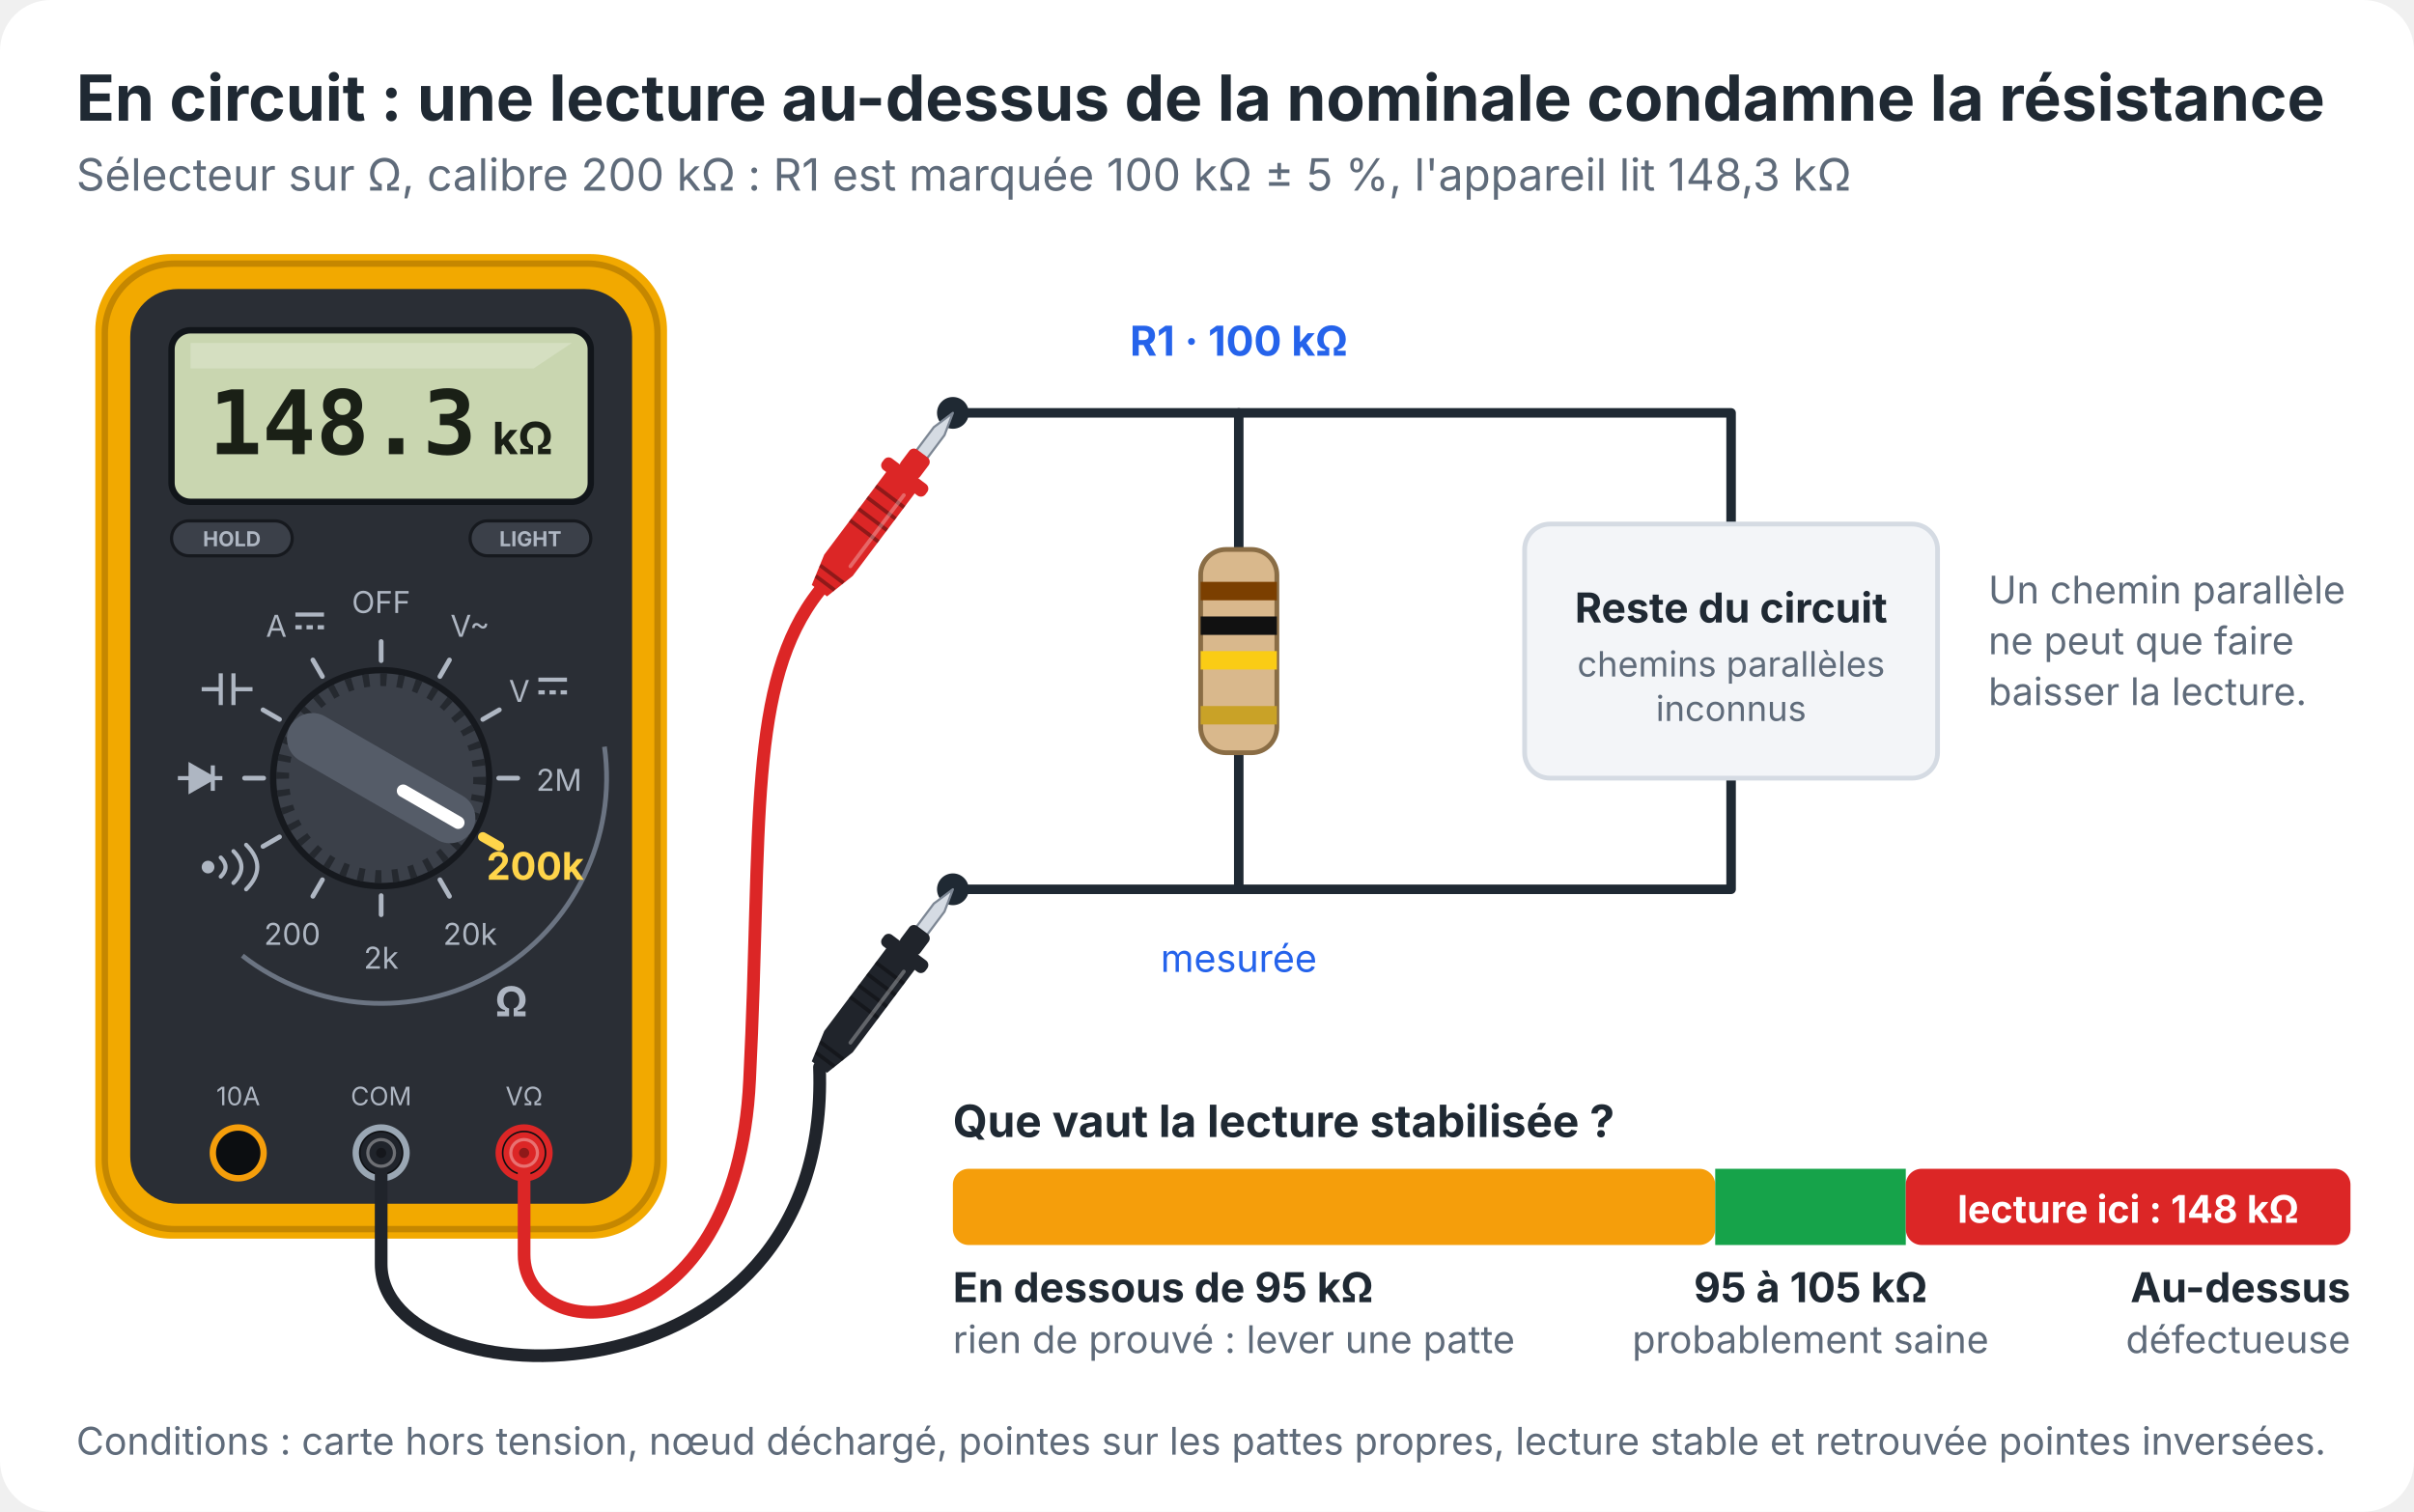
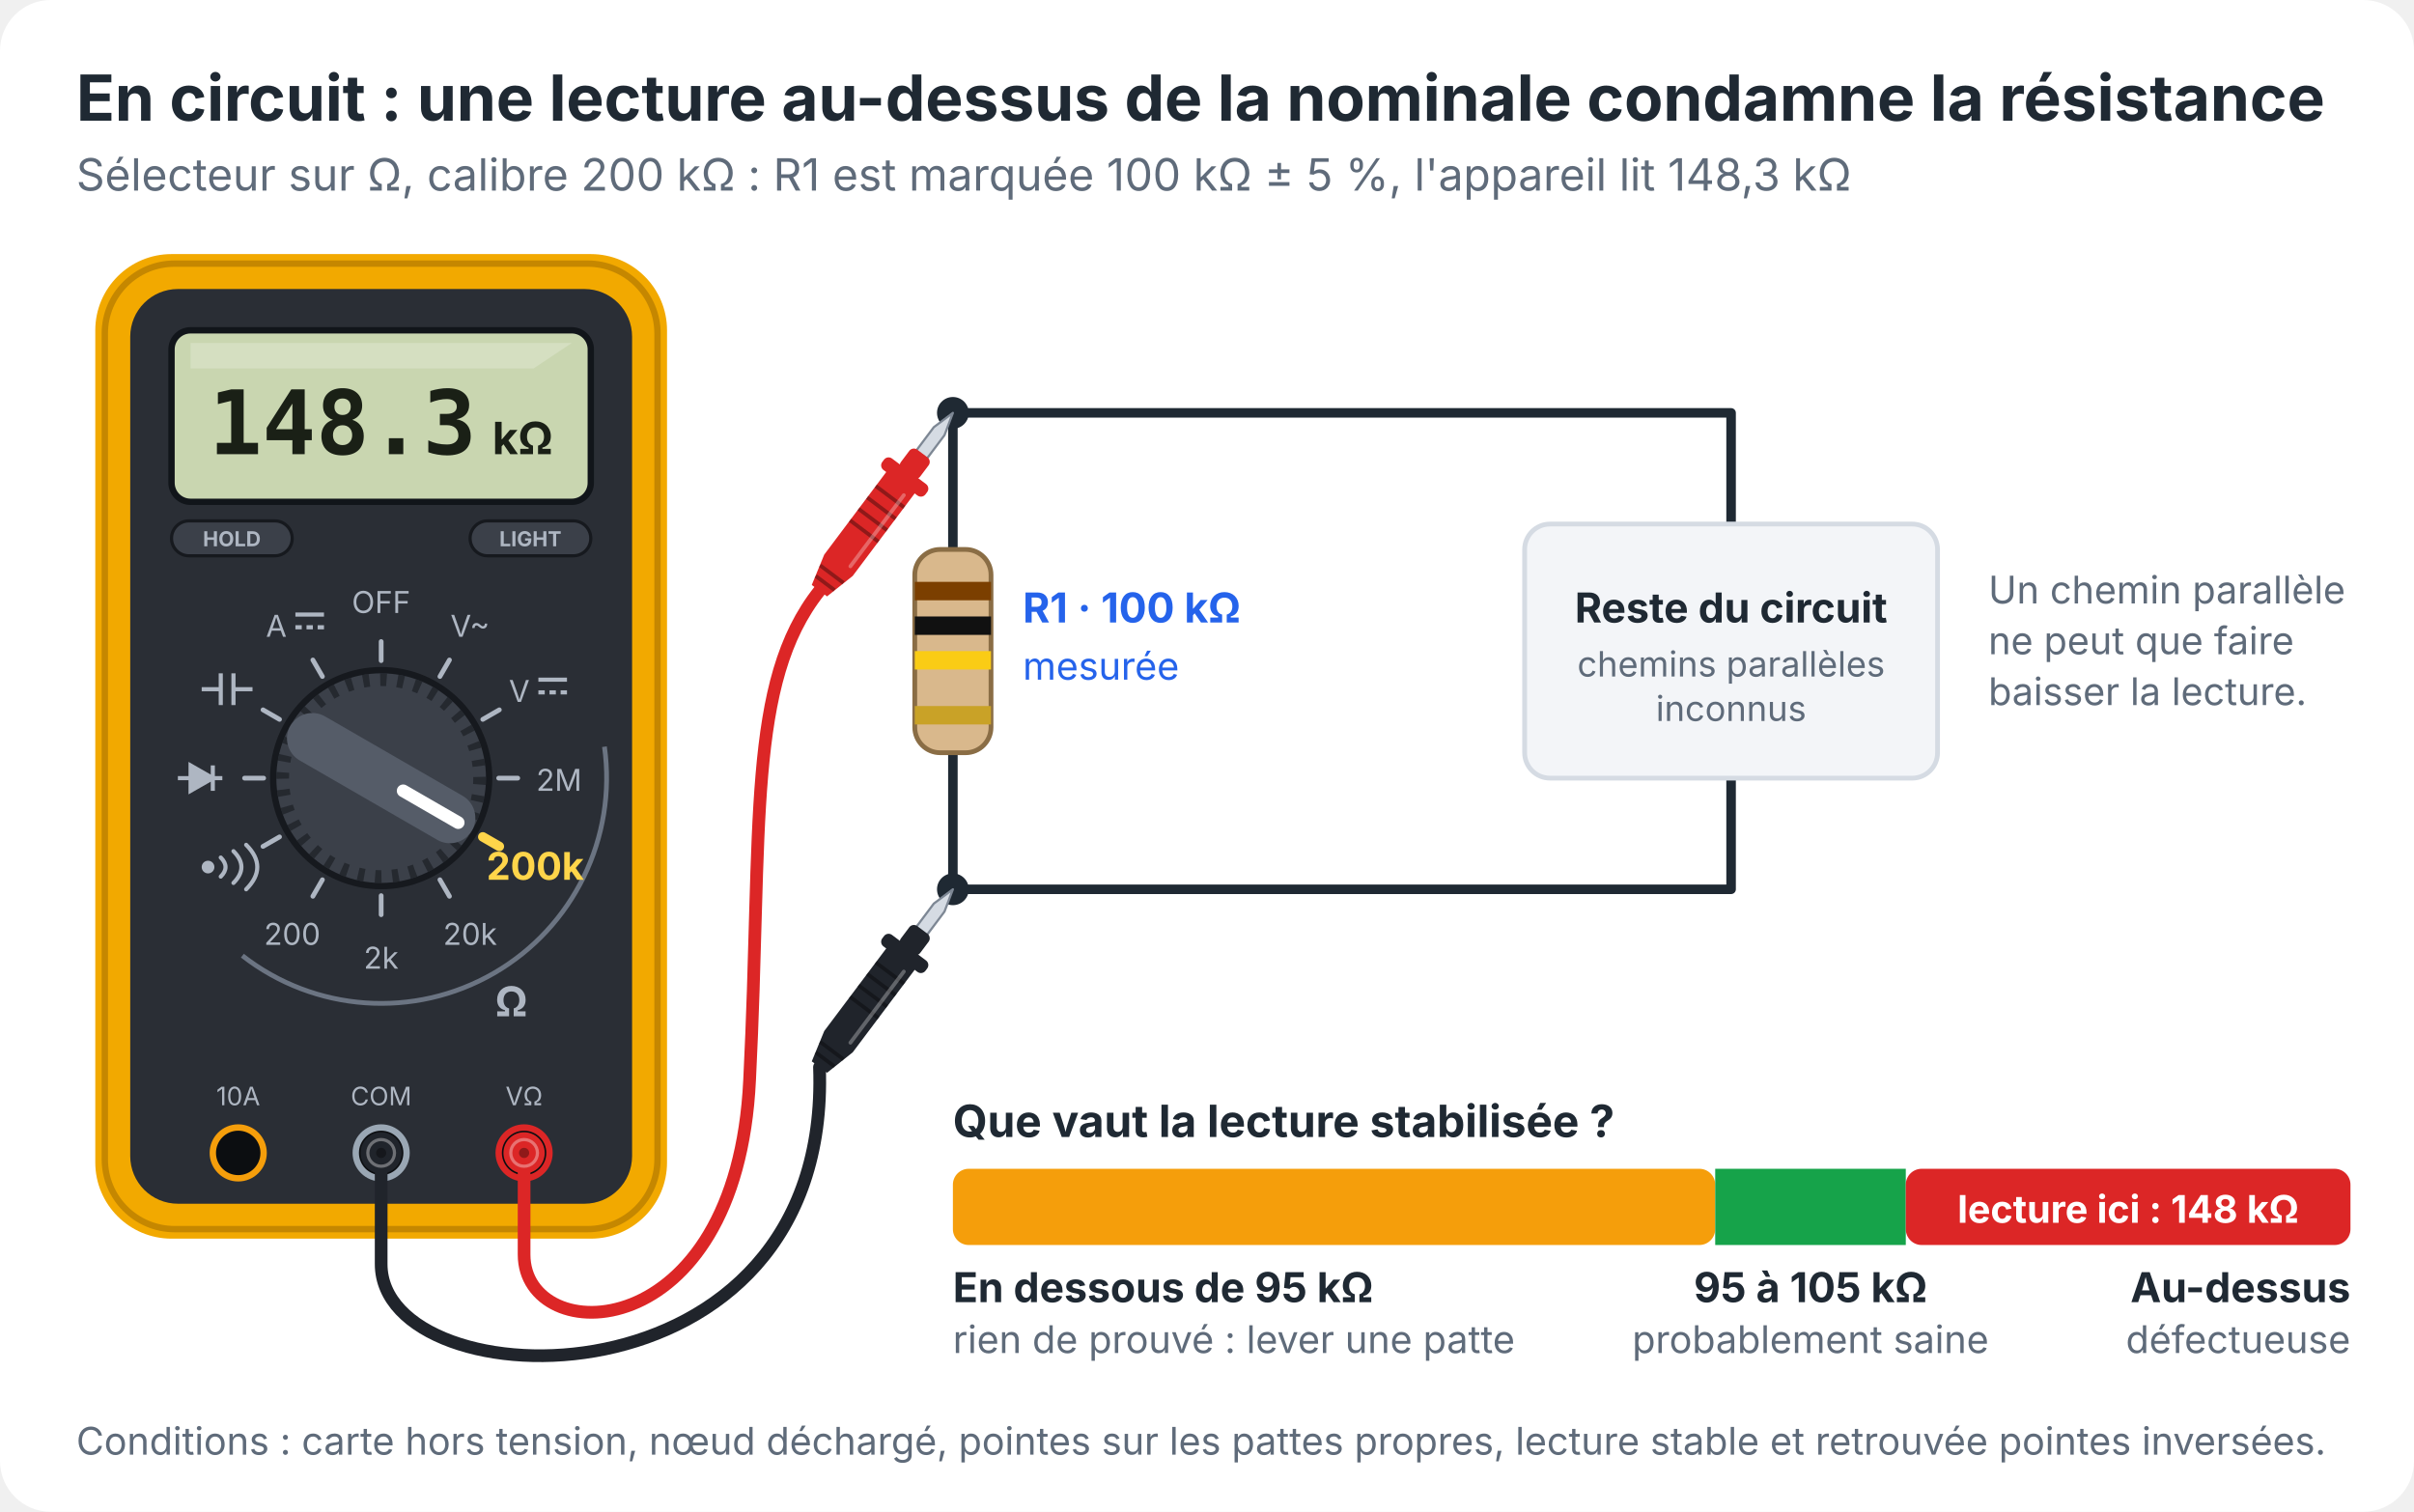
<svg xmlns="http://www.w3.org/2000/svg" viewBox="0 0 760 476" role="img" aria-labelledby="t d" font-family="system-ui, -apple-system, Segoe UI, sans-serif">
  <style>
    .bg{fill:#ffffff}.fg{fill:#1f2933}.mut{fill:#5f6b7a}
    .wire{stroke:#1f2933;stroke-width:3;fill:none;stroke-linecap:round;stroke-linejoin:round}
    .panel{fill:#f3f5f8;stroke:#d5dbe3}.grid{stroke:#d5dbe3;stroke-width:1.5;stroke-dasharray:5 5;fill:none}
    .ok{fill:#15803d}.no{fill:#b91c1c}.warn{fill:#b45309}.blue{fill:#2563eb}.amber{fill:#b45309}
    .blk{stroke:#20242b}.blkf{fill:#20242b}
    .flow{fill:none;stroke-width:4;stroke-linecap:round;stroke-dasharray:1 13;animation:run 1.1s linear infinite}
    .fb{stroke:#2563eb}.fa{stroke:#d97706}.fr{stroke:#dc2626}
    @keyframes run{to{stroke-dashoffset:-14}}
    @media (prefers-reduced-motion: reduce){.flow{animation:none}}
    @media (prefers-color-scheme: dark){
      .bg{fill:#0d1117}.fg{fill:#e6edf3}.mut{fill:#9aa7b4}.wire{stroke:#c9d1d9}
      .panel{fill:#161b22;stroke:#30363d}.grid{stroke:#30363d}
      .ok{fill:#4ade80}.no{fill:#f87171}.warn{fill:#fbbf24}.blue{fill:#60a5fa}.amber{fill:#fbbf24}
      .blk{stroke:#8b949e}.blkf{fill:#8b949e}.fb{stroke:#60a5fa}.fa{stroke:#fbbf24}.fr{stroke:#f87171}
    }
  </style>
  <rect class="bg" width="760" height="476" rx="16" />
  <text class="fg" x="24" y="38" font-size="20" font-weight="700">En circuit : une lecture au-dessus de la nominale condamne la résistance</text>
  <text class="mut" x="24" y="60" font-size="14">Sélecteur sur Ω, calibre 200 kΩ : R1 est marquée 100 kΩ ± 5 %, l'appareil lit 148,3 kΩ</text>
  <g data-sel="200k" transform="translate(30 80) scale(1)">
    <rect width="180" height="310" rx="24" fill="#f2a900" />
    <rect x="3" y="3" width="174" height="304" rx="22" fill="none" stroke="#c58700" stroke-width="2" />
    <rect x="11" y="11" width="158" height="288" rx="15" fill="#2a2e35" />
    <rect x="24" y="24" width="132" height="54" rx="6" fill="#c9d6b0" stroke="#11151a" stroke-width="2" />
    <path d="M30 28 H150 L138 36 H30 Z" fill="#ffffff" fill-opacity="0.22" />
    <rect x="24" y="84" width="38" height="11" rx="5.5" fill="#3b4049" stroke="#16191e" />
    <text x="43" y="92" font-size="6.5" font-weight="700" text-anchor="middle" fill="#aeb6c2">HOLD</text>
    <rect x="118" y="84" width="38" height="11" rx="5.5" fill="#3b4049" stroke="#16191e" />
    <text x="137" y="92" font-size="6.5" font-weight="700" text-anchor="middle" fill="#aeb6c2">LIGHT</text>
    <text x="120" y="63" font-size="28" font-weight="700" text-anchor="end" font-family="ui-monospace, Menlo, Consolas, monospace" fill="#1a2016">148.3</text>
    <text x="125" y="63" font-size="14" font-weight="700" fill="#1a2016">kΩ</text>
    <path d="M160.3 155.1 A71 71 0 0 1 46.3 220.9" fill="none" stroke="#6b7482" stroke-width="1.5" />
    <text x="131.0" y="240.0" font-size="13" font-weight="700" text-anchor="middle" fill="#aeb6c2">Ω</text>
    <path d="M90.0 128.0 L90.0 122.0" stroke="#aeb6c2" stroke-width="1.5" stroke-linecap="round" />
    <text x="90.0" y="113.0" font-size="9.5" text-anchor="middle" fill="#aeb6c2">OFF</text>
    <path d="M108.5 133.0 L111.5 127.8" stroke="#aeb6c2" stroke-width="1.5" stroke-linecap="round" />
    <text x="118.0" y="120.5" font-size="9.5" text-anchor="middle" fill="#aeb6c2">V~</text>
    <path d="M122.0 146.5 L127.2 143.5" stroke="#aeb6c2" stroke-width="1.5" stroke-linecap="round" />
    <text x="133.5" y="141.0" font-size="9.5" text-anchor="middle" fill="#aeb6c2">V</text>
    <path d="M139.5 134.0 h9 M139.5 138.0 h2 m1.5 0 h2 m1.5 0 h2" stroke="#aeb6c2" stroke-width="1.3" fill="none" />
    <path d="M127.0 165.0 L133.0 165.0" stroke="#aeb6c2" stroke-width="1.5" stroke-linecap="round" />
    <text x="146.0" y="169.0" font-size="9.5" text-anchor="middle" fill="#aeb6c2">2M</text>
    <path d="M122.0 183.5 L127.2 186.5" stroke="#ffd54a" stroke-width="3" stroke-linecap="round" />
    <text x="138.5" y="197.0" font-size="12" text-anchor="middle" font-weight="700" fill="#ffd54a">200k</text>
    <path d="M108.5 197.0 L111.5 202.2" stroke="#aeb6c2" stroke-width="1.5" stroke-linecap="round" />
    <text x="118.0" y="217.5" font-size="9.5" text-anchor="middle" fill="#aeb6c2">20k</text>
    <path d="M90.0 202.0 L90.0 208.0" stroke="#aeb6c2" stroke-width="1.5" stroke-linecap="round" />
    <text x="90.0" y="225.0" font-size="9.5" text-anchor="middle" fill="#aeb6c2">2k</text>
    <path d="M71.5 197.0 L68.5 202.2" stroke="#aeb6c2" stroke-width="1.5" stroke-linecap="round" />
    <text x="62.0" y="217.5" font-size="9.5" text-anchor="middle" fill="#aeb6c2">200</text>
    <path d="M58.0 183.5 L52.8 186.5" stroke="#aeb6c2" stroke-width="1.5" stroke-linecap="round" />
    <circle cx="35.5" cy="193.0" r="2" fill="#aeb6c2" />
    <path d="M39.5 190.0 q3 3 0 6 M43.5 188.0 q5 5 0 10 M47.5 186.0 q7 7 0 14" stroke="#aeb6c2" stroke-width="1.3" fill="none" stroke-linecap="round" />
    <path d="M53.0 165.0 L47.0 165.0" stroke="#aeb6c2" stroke-width="1.5" stroke-linecap="round" />
    <path d="M26.0 165.0 h14 M30.0 161.0 v8 l7 -4 z M37.0 161.0 v8" stroke="#aeb6c2" stroke-width="1.3" fill="#aeb6c2" />
    <path d="M58.0 146.5 L52.8 143.5" stroke="#aeb6c2" stroke-width="1.5" stroke-linecap="round" />
    <path d="M33.5 137.0 h6 M39.5 132.0 v10 M43.5 132.0 v10 M43.5 137.0 h6" stroke="#aeb6c2" stroke-width="1.3" fill="none" />
    <path d="M71.5 133.0 L68.5 127.8" stroke="#aeb6c2" stroke-width="1.5" stroke-linecap="round" />
    <text x="57.0" y="120.5" font-size="9.5" text-anchor="middle" fill="#aeb6c2">A</text>
    <path d="M63.0 113.5 h9 M63.0 117.5 h2 m1.5 0 h2 m1.5 0 h2" stroke="#aeb6c2" stroke-width="1.3" fill="none" />
    <circle cx="90" cy="165" r="34" fill="#3b4049" stroke="#16191e" stroke-width="2" />
    <circle cx="90" cy="165" r="31" fill="none" stroke="#16191e" stroke-opacity="0.6" stroke-width="4" stroke-dasharray="2 3.4" />
    <g transform="rotate(120 90 165)">
      <rect x="82" y="132" width="16" height="66" rx="8" fill="#555c68" />
      <path d="M90 137 V157" stroke="#ffffff" stroke-width="4" stroke-linecap="round" />
    </g>
    <text x="45" y="268" font-size="8" text-anchor="middle" fill="#aeb6c2">10A</text>
    <circle cx="45" cy="283" r="8" fill="#0c0e11" stroke="#f59e0b" stroke-width="2" />
    <text x="90" y="268" font-size="8" text-anchor="middle" fill="#aeb6c2">COM</text>
    <circle cx="90" cy="283" r="8" fill="#0c0e11" stroke="#9aa7b4" stroke-width="2" />
    <text x="135" y="268" font-size="8" text-anchor="middle" fill="#aeb6c2">VΩ</text>
    <circle cx="135" cy="283" r="8" fill="#0c0e11" stroke="#dc2626" stroke-width="2" />
  </g>
  <path class="wire" d="M300 130 H545 V165 M300 280 H545 V245" />
-   <path class="wire" d="M390 130 V280" />
-   <rect x="378.0" y="173.0" width="24" height="64" rx="8.0" fill="#d9b88c" stroke="#8a6d45" stroke-width="1.5" />
-   <rect x="378.0" y="183.2" width="24" height="5.8" fill="#7b3f00" />
-   <rect x="378.0" y="194.1" width="24" height="5.8" fill="#111111" />
-   <rect x="378.0" y="205.0" width="24" height="5.8" fill="#facc15" />
-   <rect x="378.0" y="222.3" width="24" height="5.8" fill="#c9a227" />
+   <path class="wire" d="M300 130 V280" />
+   <rect x="288.0" y="173.0" width="24" height="64" rx="8.0" fill="#d9b88c" stroke="#8a6d45" stroke-width="1.5" />
+   <rect x="288.0" y="183.2" width="24" height="5.8" fill="#7b3f00" />
+   <rect x="288.0" y="194.1" width="24" height="5.8" fill="#111111" />
+   <rect x="288.0" y="205.0" width="24" height="5.8" fill="#facc15" />
+   <rect x="288.0" y="222.3" width="24" height="5.8" fill="#c9a227" />
  <circle class="fg" cx="300" cy="130" r="5" />
  <circle class="fg" cx="300" cy="280" r="5" />
-   <text class="blue" x="390" y="112" font-size="13" text-anchor="middle" font-weight="700">R1 · 100 kΩ</text>
-   <text class="blue" x="390" y="306" font-size="12" text-anchor="middle">mesurée</text>
+   <text class="blue" x="322" y="196" font-size="13" font-weight="700">R1 · 100 kΩ</text>
+   <text class="blue" x="322" y="214" font-size="12">mesurée</text>
  <rect class="panel" x="480" y="165" width="130" height="80" rx="8" stroke-width="1.5" />
  <text class="fg" x="545.0" y="196.0" font-size="13" text-anchor="middle" font-weight="700">Reste du circuit</text>
  <text class="mut" x="545.0" y="213.0" font-size="11" text-anchor="middle">chemins parallèles</text>
  <text class="mut" x="545.0" y="227.0" font-size="11" text-anchor="middle">inconnus</text>
  <text class="mut" x="626" y="190" font-size="12">Un chemin parallèle</text>
  <text class="mut" x="626" y="206" font-size="12">ne peut que faire</text>
  <text class="mut" x="626" y="222" font-size="12">baisser la lecture.</text>
  <path stroke="#dc2626" stroke-width="4" fill="none" stroke-linecap="round" d="M165.0 363.0 V395 C165 425 232 425 236 340 C240 260 235 215 258.0 186.0" />
  <circle fill="#dc2626" cx="165.0" cy="363.0" r="6.5" />
  <circle cx="165.0" cy="363.0" r="4.2" fill="none" stroke="#ffffff" stroke-opacity="0.35" stroke-width="1" />
  <circle cx="165.0" cy="363.0" r="1.6" fill="#000000" fill-opacity="0.35" />
  <g data-probe="red" transform="translate(300.0 130.0) rotate(126.9)">
    <path d="M0 0 L7.2 -2.1 H17.0 V2.1 H7.2 Z" fill="#d5dbe3" stroke="#7d8794" stroke-width="0.7" stroke-linejoin="round" />
    <rect fill="#dc2626" x="16.0" y="-3.8" width="8" height="7.6" rx="1.8" />
    <path fill="#dc2626" d="M26.0 -5.6 H60.0 L70.0 -3 V3 L60.0 5.6 H26.0 Z" stroke-linejoin="round" />
    <rect fill="#dc2626" x="23.0" y="-8.5" width="4.5" height="17" rx="1.8" />
    <path d="M33.0 -5.6 v11.2 M37.5 -5.6 v11.2 M42.0 -5.6 v11.2 M46.5 -5.6 v11.2 M63.5 -4.6 v9.2 M67.0 -3.7 v7.4" stroke="#000000" stroke-opacity="0.35" stroke-width="1.2" fill="none" />
    <path d="M30.0 -3.2 H58.0" stroke="#ffffff" stroke-opacity="0.3" stroke-width="1.2" stroke-linecap="round" />
  </g>
  <path class="blk" stroke-width="4" fill="none" stroke-linecap="round" d="M120.0 363.0 V398 C120 442 262 446 258.0 336.0" />
  <circle class="blkf" cx="120.0" cy="363.0" r="6.5" />
  <circle cx="120.0" cy="363.0" r="4.2" fill="none" stroke="#ffffff" stroke-opacity="0.35" stroke-width="1" />
  <circle cx="120.0" cy="363.0" r="1.6" fill="#000000" fill-opacity="0.35" />
  <g data-probe="black" transform="translate(300.0 280.0) rotate(126.9)">
    <path d="M0 0 L7.2 -2.1 H17.0 V2.1 H7.2 Z" fill="#d5dbe3" stroke="#7d8794" stroke-width="0.7" stroke-linejoin="round" />
    <rect class="blkf" x="16.0" y="-3.8" width="8" height="7.6" rx="1.8" />
    <path class="blkf" d="M26.0 -5.6 H60.0 L70.0 -3 V3 L60.0 5.6 H26.0 Z" stroke-linejoin="round" />
    <rect class="blkf" x="23.0" y="-8.5" width="4.5" height="17" rx="1.8" />
    <path d="M33.0 -5.6 v11.2 M37.5 -5.6 v11.2 M42.0 -5.6 v11.2 M46.5 -5.6 v11.2 M63.5 -4.6 v9.2 M67.0 -3.7 v7.4" stroke="#000000" stroke-opacity="0.35" stroke-width="1.2" fill="none" />
    <path d="M30.0 -3.2 H58.0" stroke="#ffffff" stroke-opacity="0.3" stroke-width="1.2" stroke-linecap="round" />
  </g>
  <text class="fg" x="300" y="358" font-size="14" font-weight="700">Que vaut la lecture stabilisée ?</text>
  <rect x="300" y="368" width="240" height="24" rx="5" fill="#f59e0b" />
  <rect x="540" y="368" width="60" height="24" fill="#16a34a" />
  <rect x="600" y="368" width="140" height="24" rx="5" fill="#dc2626" />
  <text x="670" y="385" font-size="12" font-weight="700" text-anchor="middle" fill="#ffffff">lecture ici : 148 kΩ</text>
  <text class="fg" x="300" y="410" font-size="13" font-weight="700">En dessous de 95 kΩ</text>
  <text class="mut" x="300" y="426" font-size="12">rien de prouvé : lever une patte</text>
  <text class="fg" x="570" y="410" font-size="13" text-anchor="middle" font-weight="700">95 à 105 kΩ</text>
  <text class="mut" x="570" y="426" font-size="12" text-anchor="middle">probablement saine</text>
  <text class="fg" x="740" y="410" font-size="13" text-anchor="end" font-weight="700">Au-dessus</text>
  <text class="mut" x="740" y="426" font-size="12" text-anchor="end">défectueuse</text>
  <text class="mut" x="24" y="458" font-size="12">Conditions : carte hors tension, nœud déchargé, pointes sur les pattes propres, lecture stable et retrouvée pointes inversées.</text>
</svg>
